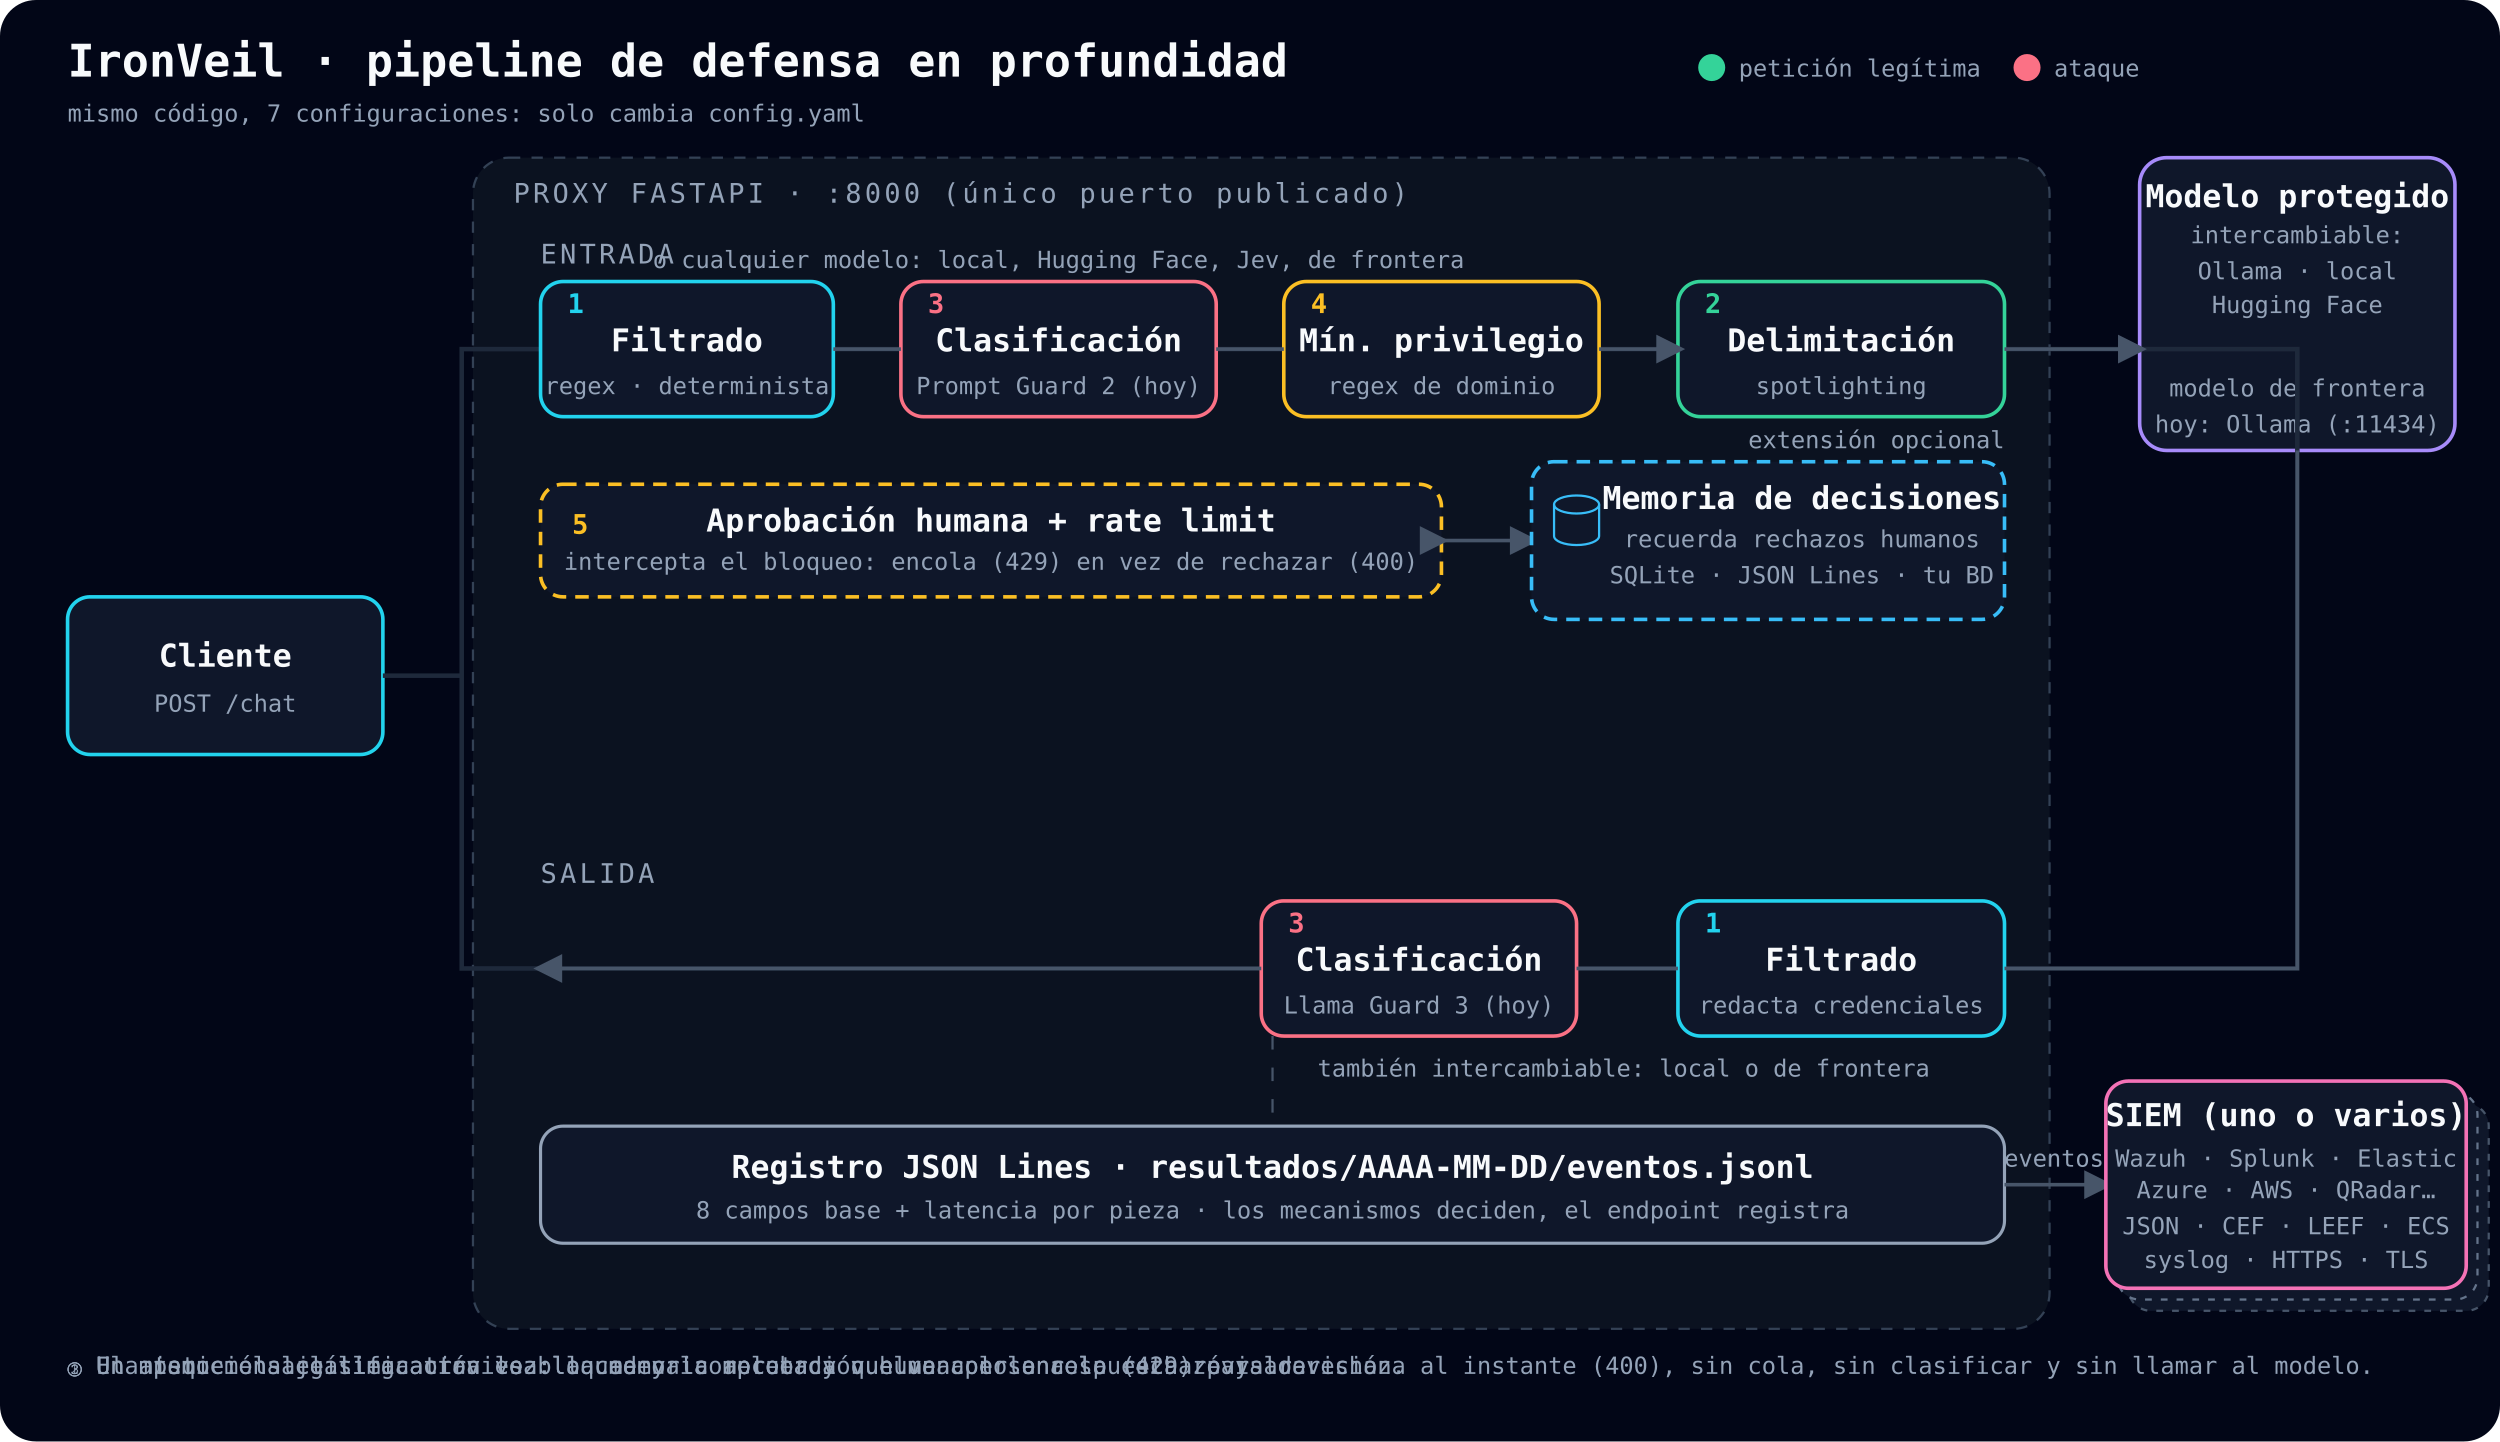
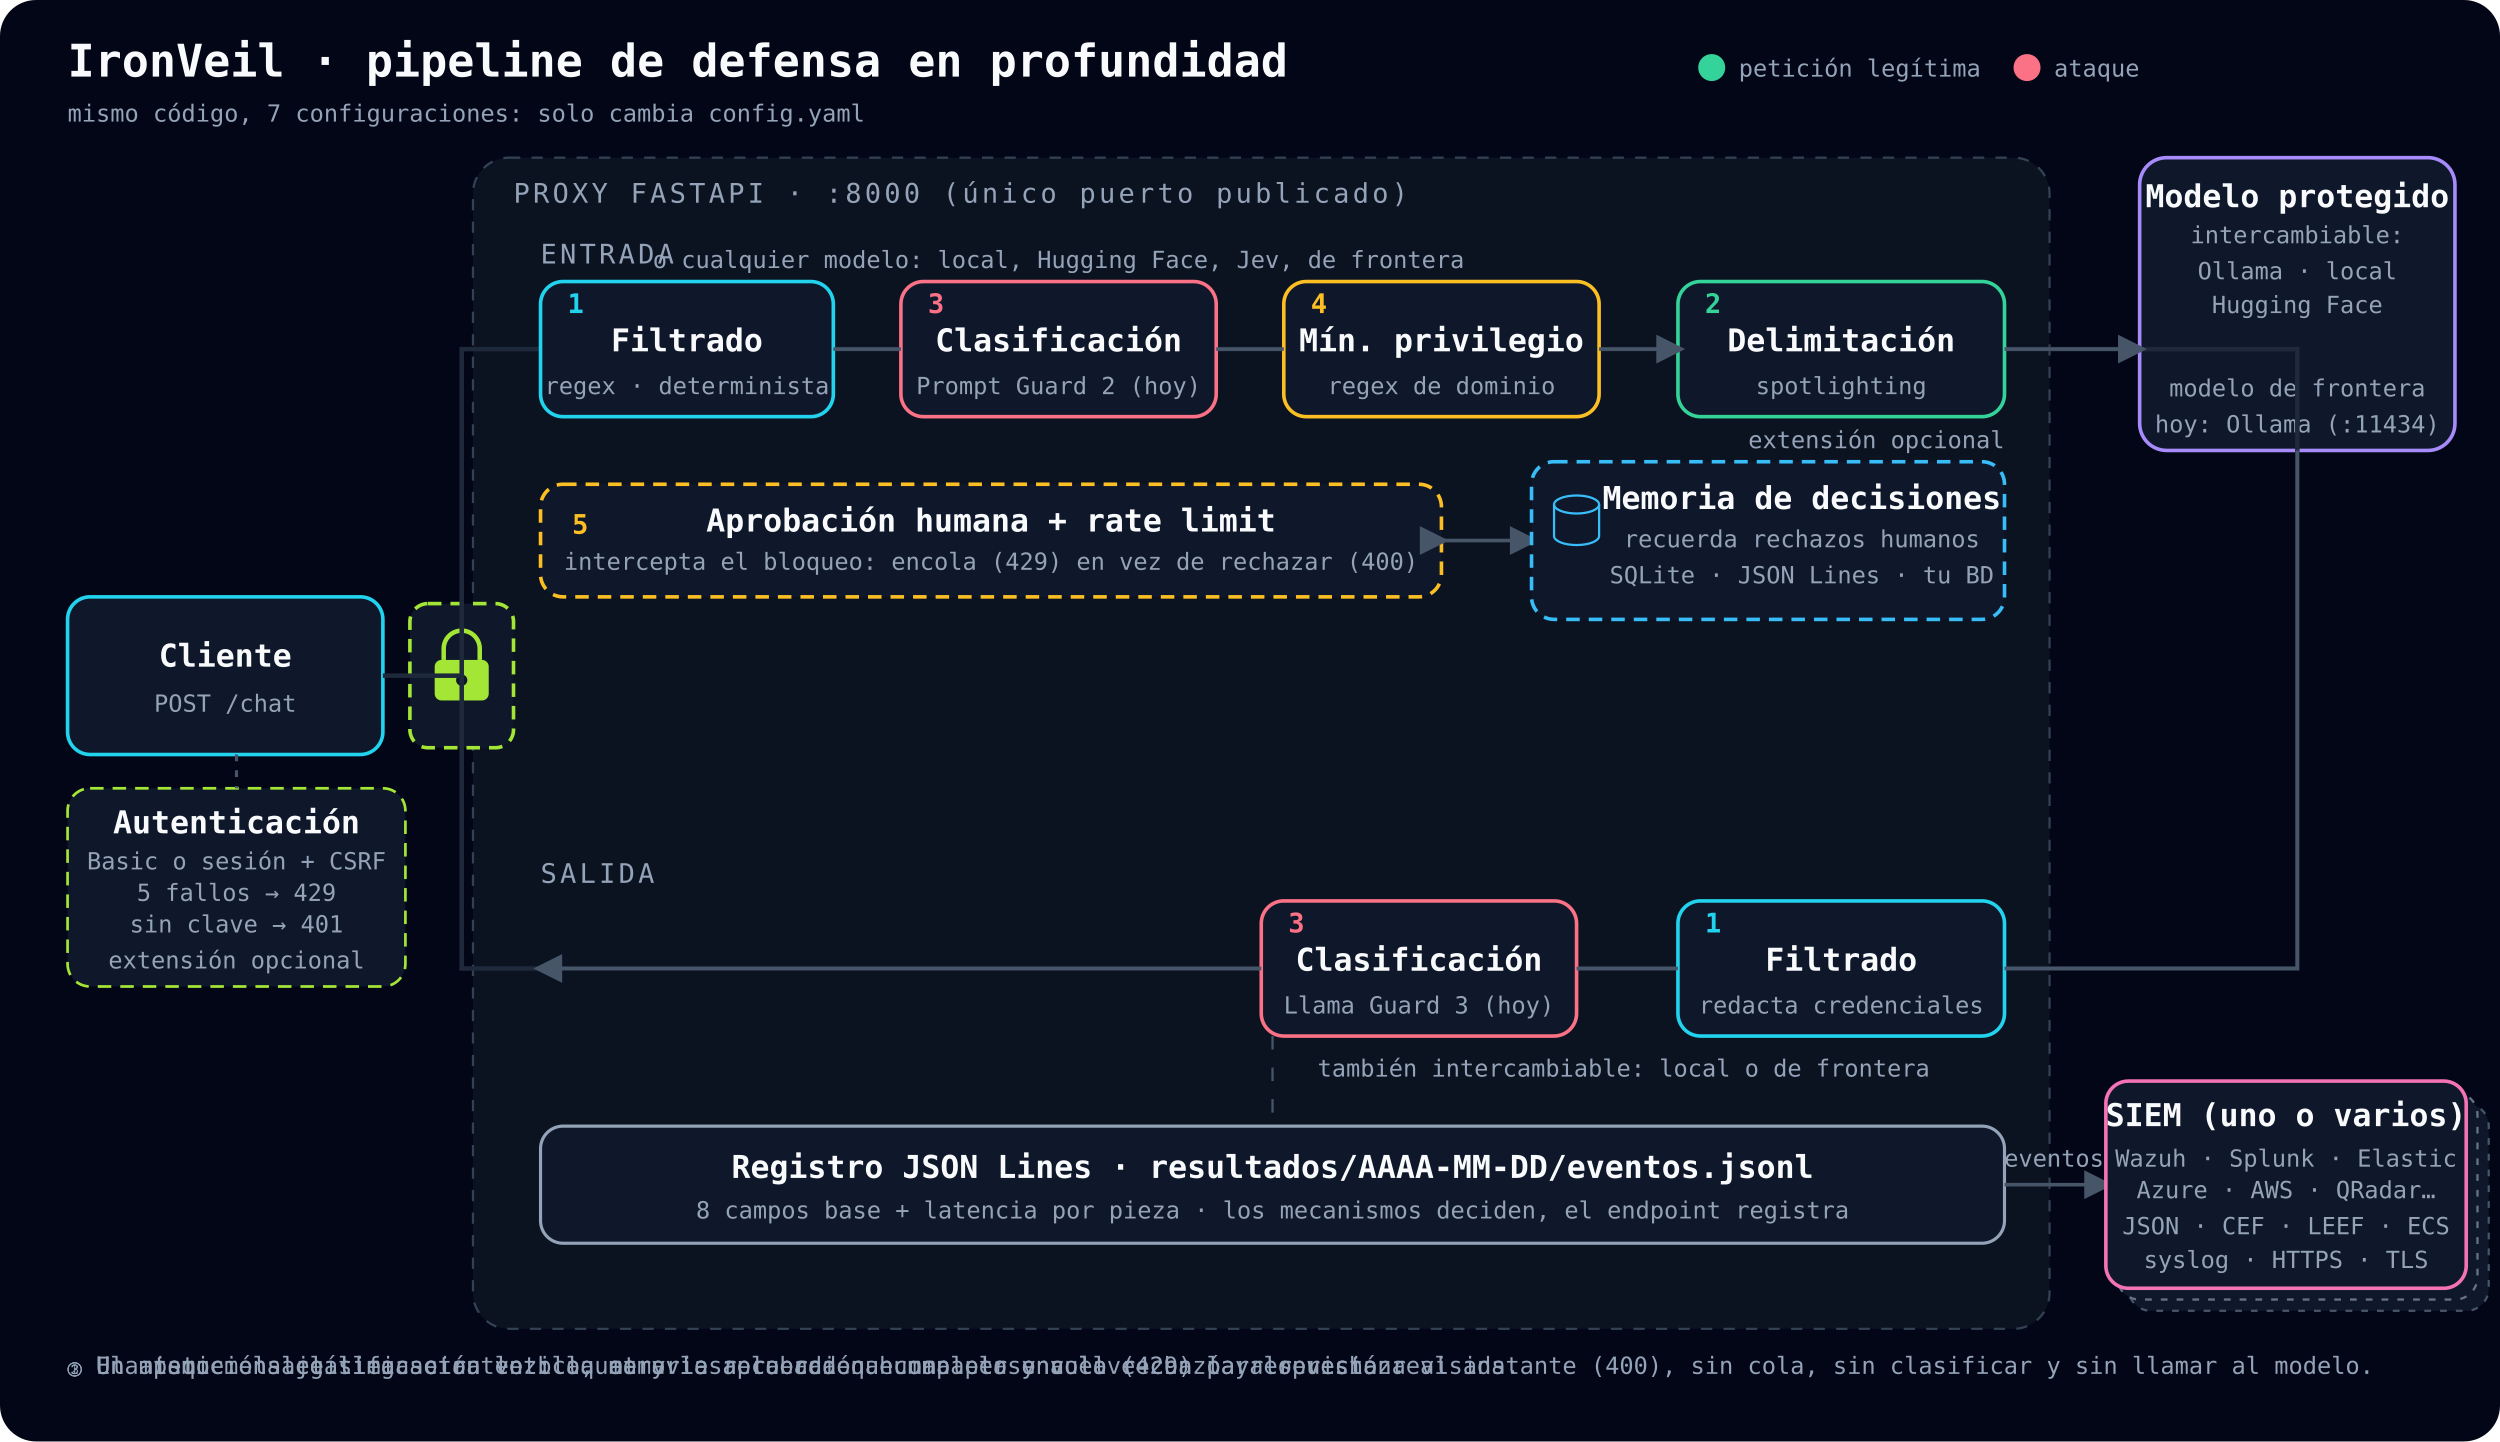
<svg xmlns="http://www.w3.org/2000/svg" viewBox="0 0 1110 640" width="1110" height="640" role="img" aria-labelledby="t d">
  <style>
 text{font-family:ui-monospace,SFMono-Regular,Menlo,Consolas,"JetBrains Mono",monospace}
 .t{font-size:14px;font-weight:700;fill:#f8fafc} .s{font-size:10.5px;fill:#94a3b8} .num{font-size:12px;font-weight:700}
 .h{font-size:12px;fill:#94a3b8;letter-spacing:.12em} .big{font-size:20px;font-weight:700;fill:#f8fafc}
 .flujo{stroke-dasharray:6 8;animation:marcha 1.2s linear infinite}
 @keyframes marcha{to{stroke-dashoffset:-14}}
 @media (prefers-reduced-motion:reduce){.flujo{animation:none}}
</style>
  <defs>
    <marker id="p" markerWidth="8" markerHeight="8" refX="6" refY="4" orient="auto">
      <path d="M0,0 L8,4 L0,8 z" fill="#475569" />
    </marker>
    <filter id="g" x="-50%" y="-50%" width="200%" height="200%">
      <feGaussianBlur stdDeviation="3" />
    </filter>
  </defs>
  <rect width="1110" height="640" rx="16" fill="#020617" />
  <text x="30" y="34" class="big">IronVeil · pipeline de defensa en profundidad</text>
  <text x="30" y="54" class="s">mismo código, 7 configuraciones: solo cambia config.yaml</text>
  <circle cx="760" cy="30" r="6" fill="#34d399" />
  <text x="772" y="34" class="s">petición legítima</text>
  <circle cx="900" cy="30" r="6" fill="#fb7185" />
  <text x="912" y="34" class="s">ataque</text>
  <rect x="210" y="70" width="700" height="520" rx="16" fill="#0b1220" stroke="#334155" stroke-dasharray="5 5" />
  <text x="228" y="90" class="h">PROXY FASTAPI · :8000 (único puerto publicado)</text>
  <text x="240" y="117" class="h" font-size="10">ENTRADA</text>
  <rect x="30" y="265" width="140" height="70" rx="10" fill="#0f172a" stroke="#22d3ee" stroke-width="1.6" />
  <text x="100" y="296" text-anchor="middle" class="t">Cliente</text>
  <text x="100" y="316" text-anchor="middle" class="s">POST /chat</text>
+   <g>
+     <rect x="182" y="268" width="46" height="64" rx="8" fill="#0f172a" stroke="#a3e635" stroke-width="1.6" stroke-dasharray="6 4" />
+     <path d="M197,293 L197,288 A8,8 0 0 1 213,288 L213,293" fill="none" stroke="#a3e635" stroke-width="2" />
+     <rect x="193" y="293" width="24" height="18" rx="3" fill="#a3e635" />
+     <circle cx="205" cy="302" r="2.5" fill="#0f172a" />
+   </g>
+   <rect x="182" y="268" width="46" height="64" rx="8" fill="#a3e635" opacity="0">
+     <animate attributeName="opacity" dur="30s" repeatCount="indefinite" values="0;0;0.5;0;0" keyTimes="0;0.01;0.02;0.06;1" />
+   </rect>
+   <rect x="182" y="268" width="46" height="64" rx="8" fill="#a3e635" opacity="0">
+     <animate attributeName="opacity" dur="30s" repeatCount="indefinite" values="0;0;0.5;0;0" keyTimes="0;0.41;0.42;0.46;1" />
+   </rect>
+   <rect x="182" y="268" width="46" height="64" rx="8" fill="#a3e635" opacity="0">
+     <animate attributeName="opacity" dur="30s" repeatCount="indefinite" values="0;0;0.5;0;0" keyTimes="0;0.69;0.7;0.74;1" />
+   </rect>
+   <g>
+     <rect x="30" y="350" width="150" height="88" rx="10" fill="#0f172a" stroke="#a3e635" stroke-width="1.2" stroke-dasharray="6 4" />
+     <text x="105" y="370" text-anchor="middle" class="t" font-size="12" fill="#a3e635">Autenticación</text>
+     <text x="105" y="386" text-anchor="middle" class="s" font-size="9.5">Basic o sesión + CSRF</text>
+     <text x="105" y="400" text-anchor="middle" class="s" font-size="9.5">5 fallos → 429</text>
+     <text x="105" y="414" text-anchor="middle" class="s" font-size="9.5">sin clave → 401</text>
+     <text x="105" y="430" text-anchor="middle" class="s" font-size="8.5" fill="#a3e635">extensión opcional</text>
+   </g>
+   <path d="M105,335 L105,350" stroke="#475569" stroke-width="1.4" stroke-dasharray="3 4" />
  <rect x="950" y="70" width="140" height="130" rx="12" fill="#0f172a" stroke="#a78bfa" stroke-width="1.6" />
  <text x="1020" y="92" text-anchor="middle" class="t" font-size="12.5">Modelo protegido</text>
  <text x="1020" y="108" text-anchor="middle" class="s">intercambiable:</text>
  <text x="1020" y="124" text-anchor="middle" class="s" fill="#c4b5fd">Ollama · local</text>
  <text x="1020" y="139" text-anchor="middle" class="s" fill="#c4b5fd">Hugging Face</text>
  <text x="1020" y="176" text-anchor="middle" class="s" fill="#c4b5fd">modelo de frontera</text>
  <text x="1020" y="192" text-anchor="middle" class="s">hoy: Ollama (:11434)</text>
  <rect x="950" y="70" width="140" height="130" rx="12" fill="#a78bfa" opacity="0">
    <animate attributeName="opacity" dur="30s" repeatCount="indefinite" values="0;0;0.4;0;0" keyTimes="0;0.149;0.163;0.196;1" />
  </rect>
  <path d="M170,300 L205,300 L205,155 L1020,155 L1020,430 L205,430 L205,300 L170,300" fill="none" stroke="#1e293b" stroke-width="2" />
  <g>
    <rect x="240" y="125" width="130" height="60" rx="10" fill="#0f172a" stroke="#22d3ee" stroke-width="1.6" />
    <text x="252" y="139" class="num" fill="#22d3ee" font-size="10">1</text>
    <text x="305.0" y="156.0" text-anchor="middle" class="t">Filtrado</text>
    <text x="305.0" y="175" text-anchor="middle" class="s">regex · determinista</text>
  </g>
  <g>
    <rect x="400" y="125" width="140" height="60" rx="10" fill="#0f172a" stroke="#fb7185" stroke-width="1.6" />
    <text x="412" y="139" class="num" fill="#fb7185" font-size="10">3</text>
    <text x="470.0" y="156.0" text-anchor="middle" class="t">Clasificación</text>
    <text x="470.0" y="175" text-anchor="middle" class="s">Prompt Guard 2 (hoy)</text>
  </g>
  <text x="470" y="119" text-anchor="middle" class="s" font-size="9.5" fill="#fda4af">o cualquier modelo: local, Hugging Face, Jev, de frontera</text>
  <g>
    <rect x="570" y="125" width="140" height="60" rx="10" fill="#0f172a" stroke="#fbbf24" stroke-width="1.6" />
    <text x="582" y="139" class="num" fill="#fbbf24" font-size="10">4</text>
    <text x="640.0" y="156.0" text-anchor="middle" class="t">Mín. privilegio</text>
    <text x="640.0" y="175" text-anchor="middle" class="s">regex de dominio</text>
  </g>
  <g>
    <rect x="745" y="125" width="145" height="60" rx="10" fill="#0f172a" stroke="#34d399" stroke-width="1.6" />
    <text x="757" y="139" class="num" fill="#34d399" font-size="10">2</text>
    <text x="817.5" y="156.0" text-anchor="middle" class="t">Delimitación</text>
    <text x="817.5" y="175" text-anchor="middle" class="s">spotlighting</text>
  </g>
  <rect x="240" y="125" width="130" height="60" rx="10" fill="#22d3ee" opacity="0">
    <animate attributeName="opacity" dur="30s" repeatCount="indefinite" values="0;0;0.4;0;0" keyTimes="0;0.034;0.047;0.081;1" />
  </rect>
  <rect x="400" y="125" width="140" height="60" rx="10" fill="#fb7185" opacity="0">
    <animate attributeName="opacity" dur="30s" repeatCount="indefinite" values="0;0;0.4;0;0" keyTimes="0;0.061;0.074;0.107;1" />
  </rect>
  <rect x="570" y="125" width="140" height="60" rx="10" fill="#fbbf24" opacity="0">
    <animate attributeName="opacity" dur="30s" repeatCount="indefinite" values="0;0;0.4;0;0" keyTimes="0;0.088;0.101;0.135;1" />
  </rect>
  <rect x="745" y="125" width="145" height="60" rx="10" fill="#34d399" opacity="0">
    <animate attributeName="opacity" dur="30s" repeatCount="indefinite" values="0;0;0.4;0;0" keyTimes="0;0.117;0.13;0.163;1" />
  </rect>
  <rect x="400" y="125" width="140" height="60" rx="10" fill="#fb7185" opacity="0">
    <animate attributeName="opacity" dur="30s" repeatCount="indefinite" values="0;0;0.4;0;0" keyTimes="0;0.555;0.569;0.602;1" />
  </rect>
  <path d="M370,155 L400,155 M540,155 L570,155 M710,155 L745,155" stroke="#475569" stroke-width="1.6" marker-end="url(#p)" fill="none" />
  <rect x="240" y="215" width="400" height="50" rx="10" fill="#0f172a" stroke="#fbbf24" stroke-width="1.6" stroke-dasharray="6 4" />
  <text x="254" y="237" class="num" fill="#fbbf24">5</text>
  <text x="440" y="236" text-anchor="middle" class="t">Aprobación humana + rate limit</text>
  <text x="440" y="253" text-anchor="middle" class="s" font-size="10">intercepta el bloqueo: encola (429) en vez de rechazar (400)</text>
  <rect x="240" y="215" width="400" height="50" rx="10" fill="#fbbf24" opacity="0">
    <animate attributeName="opacity" dur="30s" repeatCount="indefinite" values="0;0;0.4;0;0" keyTimes="0;0.587;0.6;0.633;1" />
  </rect>
  <path d="M640,240 L680,240" stroke="#475569" stroke-width="1.6" marker-start="url(#p)" marker-end="url(#p)" fill="none" />
  <g>
    <rect x="680" y="205" width="210" height="70" rx="10" fill="#0f172a" stroke="#38bdf8" stroke-width="1.6" stroke-dasharray="6 4" />
    <ellipse cx="700" cy="224" rx="10" ry="4" fill="none" stroke="#38bdf8" />
    <path d="M690,224 L690,238 A10,4 0 0 0 710,238 L710,224" fill="none" stroke="#38bdf8" />
    <text x="800" y="226" text-anchor="middle" class="t" font-size="12">Memoria de decisiones</text>
    <text x="800" y="243" text-anchor="middle" class="s">recuerda rechazos humanos</text>
    <text x="800" y="259" text-anchor="middle" class="s">SQLite · JSON Lines · tu BD</text>
  </g>
  <text x="890" y="199" text-anchor="end" class="s" font-size="8.5" fill="#38bdf8">extensión opcional</text>
  <rect x="680" y="205" width="210" height="70" rx="10" fill="#38bdf8" opacity="0">
    <animate attributeName="opacity" dur="30s" repeatCount="indefinite" values="0;0;0.4;0;0;0.4;0;0" keyTimes="0;0.59;0.605;0.645;0.77;0.8;0.86;1" />
  </rect>
  <g opacity="0">
    <text x="785" y="292" text-anchor="middle" class="s" font-size="9.5" fill="#7dd3fc">la persona rechaza → se guarda</text>
    <animate attributeName="opacity" dur="30s" repeatCount="indefinite" values="0;0;1;1;0;0" keyTimes="0;0.59;0.6;0.645;0.655;1" />
  </g>
  <path d="M890,155 L950,155" stroke="#475569" stroke-width="1.6" marker-end="url(#p)" />
  <text x="240" y="392" class="h">SALIDA</text>
  <g>
    <rect x="560" y="400" width="140" height="60" rx="10" fill="#0f172a" stroke="#fb7185" stroke-width="1.6" />
    <text x="572" y="414" class="num" fill="#fb7185" font-size="10">3</text>
    <text x="630.0" y="431.0" text-anchor="middle" class="t">Clasificación</text>
    <text x="630.0" y="450" text-anchor="middle" class="s">Llama Guard 3 (hoy)</text>
  </g>
  <text x="585" y="478" class="s" font-size="9.5" fill="#fda4af">también intercambiable: local o de frontera</text>
  <g>
    <rect x="745" y="400" width="145" height="60" rx="10" fill="#0f172a" stroke="#22d3ee" stroke-width="1.6" />
    <text x="757" y="414" class="num" fill="#22d3ee" font-size="10">1</text>
    <text x="817.5" y="431.0" text-anchor="middle" class="t">Filtrado</text>
    <text x="817.5" y="450" text-anchor="middle" class="s">redacta credenciales</text>
  </g>
  <rect x="560" y="400" width="140" height="60" rx="10" fill="#fb7185" opacity="0">
    <animate attributeName="opacity" dur="30s" repeatCount="indefinite" values="0;0;0.4;0;0" keyTimes="0;0.258;0.272;0.305;1" />
  </rect>
  <rect x="745" y="400" width="145" height="60" rx="10" fill="#22d3ee" opacity="0">
    <animate attributeName="opacity" dur="30s" repeatCount="indefinite" values="0;0;0.4;0;0" keyTimes="0;0.228;0.242;0.275;1" />
  </rect>
  <path d="M1020,200 L1020,430 L890,430 M745,430 L700,430 M560,430 L240,430" stroke="#475569" stroke-width="1.6" fill="none" marker-end="url(#p)" />
  <rect x="240" y="500" width="650" height="52" rx="10" fill="#0f172a" stroke="#94a3b8" stroke-width="1.4" />
  <text x="565" y="523" text-anchor="middle" class="t">Registro JSON Lines · resultados/AAAA-MM-DD/eventos.jsonl</text>
  <text x="565" y="541" text-anchor="middle" class="s">8 campos base + latencia por pieza · los mecanismos deciden, el endpoint registra</text>
  <path d="M565,460 L565,500" stroke="#475569" stroke-dasharray="3 5" class="flujo" />
  <g>
-     <text x="30" y="610" class="s" fill="#34d399">① Una petición legítima atraviesa la cadena completa y vuelve con la respuesta revisada.</text>
+     <text x="30" y="610" class="s" fill="#34d399">① Una petición legítima se autentica, atraviesa la cadena completa y vuelve con la respuesta revisada.</text>
    <animate attributeName="opacity" dur="30s" repeatCount="indefinite" values="0;1;1;0;0" keyTimes="0;0.007;0.353;0.363;1" />
  </g>
  <g>
    <text x="30" y="610" class="s" fill="#fb7185">② Un ataque: la clasificación lo bloquea y la aprobación humana lo encola (429) para revisión.</text>
    <animate attributeName="opacity" dur="30s" repeatCount="indefinite" values="0;0;1;1;0;0" keyTimes="0;0.4;0.413;0.647;0.66;1" />
  </g>
  <g opacity="0">
    <circle r="9" fill="#34d399" filter="url(#g)" opacity=".8" />
    <circle r="6" fill="#34d399" />
    <animateMotion dur="30s" repeatCount="indefinite" path="M170,300 L205,300 L205,155 L1020,155 L1020,430 L205,430 L205,300 L170,300" keyPoints="0;1;1" keyTimes="0;0.367;1" calcMode="linear" />
    <animate attributeName="opacity" dur="30s" repeatCount="indefinite" values="0;1;1;0;0" keyTimes="0;0.003;0.363;0.373;1" />
  </g>
  <g opacity="0">
    <circle r="9" fill="#fb7185" filter="url(#g)" opacity=".8" />
    <circle r="6" fill="#fb7185" />
    <animateMotion dur="30s" repeatCount="indefinite" path="M170,300 L205,300 L205,155 L470,155 L470,240" keyPoints="0;0;1;1" keyTimes="0;0.4;0.6;1" calcMode="linear" />
    <animate attributeName="opacity" dur="30s" repeatCount="indefinite" values="0;1;1;0.9;0;0" keyTimes="0;0.403;0.6;0.627;0.64;1" />
  </g>
  <g opacity="0">
    <rect x="492" y="190" width="185" height="22" rx="6" fill="#7f1d1d" stroke="#fb7185" />
    <text x="584" y="205" text-anchor="middle" class="s" fill="#fecaca">unsafe → bloqueo en entrada</text>
    <animate attributeName="opacity" dur="30s" repeatCount="indefinite" values="0;0;1;1;0;0" keyTimes="0;0.569;0.576;0.647;0.657;1" />
  </g>
  <g>
    <text x="30" y="610" class="s" fill="#38bdf8">③ El mismo mensaje llega otra vez: la memoria recuerda que una persona lo rechazó y lo rechaza al instante (400), sin cola, sin clasificar y sin llamar al modelo.</text>
    <animate attributeName="opacity" dur="30s" repeatCount="indefinite" values="0;0;1;1;0;0" keyTimes="0;0.67;0.68;0.97;0.985;1" />
  </g>
  <g opacity="0">
    <circle r="9" fill="#fb7185" filter="url(#g)" opacity=".8" />
    <circle r="6" fill="#fb7185" />
    <animateMotion dur="30s" repeatCount="indefinite" path="M170,300 L800,300 L800,280 L800,300 L170,300" keyPoints="0;0;0.5;0.5;1;1" keyTimes="0;0.68;0.80;0.84;0.93;1" calcMode="linear" />
    <animate attributeName="opacity" dur="30s" repeatCount="indefinite" values="0;0;1;1;0;0" keyTimes="0;0.68;0.69;0.93;0.94;1" />
  </g>
  <g opacity="0">
    <rect x="330" y="316" width="400" height="24" rx="6" fill="#0c4a6e" stroke="#38bdf8" />
    <text x="530" y="332" text-anchor="middle" class="s" fill="#bae6fd">ya rechazado por una persona → 400 al instante</text>
    <animate attributeName="opacity" dur="30s" repeatCount="indefinite" values="0;0;1;1;0;0" keyTimes="0;0.8;0.81;0.96;0.97;1" />
  </g>
  <path d="M890,526 L935,526" stroke="#475569" stroke-width="1.6" marker-end="url(#p)" fill="none" />
  <text x="912" y="518" text-anchor="middle" class="s" font-size="8.5">eventos</text>
  <g>
    <rect x="945" y="490" width="160" height="92" rx="10" fill="#0f172a" stroke="#475569" stroke-dasharray="3 4" />
    <rect x="940" y="485" width="160" height="92" rx="10" fill="#0f172a" stroke="#64748b" stroke-dasharray="3 4" />
    <rect x="935" y="480" width="160" height="92" rx="10" fill="#0f172a" stroke="#f472b6" stroke-width="1.6" />
    <text x="1015" y="500" text-anchor="middle" class="t" font-size="12">SIEM (uno o varios)</text>
    <text x="1015" y="518" text-anchor="middle" class="s" font-size="9.5">Wazuh · Splunk · Elastic</text>
    <text x="1015" y="532" text-anchor="middle" class="s" font-size="9.5">Azure · AWS · QRadar…</text>
    <text x="1015" y="548" text-anchor="middle" class="s" font-size="9.5" fill="#f9a8d4">JSON · CEF · LEEF · ECS</text>
    <text x="1015" y="563" text-anchor="middle" class="s" font-size="9.5">syslog · HTTPS · TLS</text>
  </g>
  <rect x="935" y="480" width="160" height="92" rx="10" fill="#34d399" opacity="0">
    <animate attributeName="opacity" dur="30s" repeatCount="indefinite" values="0;0;0.4;0;0" keyTimes="0;0.42;0.432;0.45;1" />
  </rect>
  <rect x="935" y="480" width="160" height="92" rx="10" fill="#fb7185" opacity="0">
    <animate attributeName="opacity" dur="30s" repeatCount="indefinite" values="0;0;0.4;0;0" keyTimes="0;0.69;0.702;0.72;1" />
  </rect>
  <rect x="935" y="480" width="160" height="92" rx="10" fill="#fb7185" opacity="0">
    <animate attributeName="opacity" dur="30s" repeatCount="indefinite" values="0;0;0.4;0;0" keyTimes="0;0.98;0.992;1.0;1" />
  </rect>
  <g opacity="0">
    <text x="1015" y="596" text-anchor="middle" class="s" font-size="9" fill="#34d399">evento normal → SIEM</text>
    <animate attributeName="opacity" dur="30s" repeatCount="indefinite" values="0;0;1;1;0;0" keyTimes="0;0.42;0.430;0.445;0.455;1" />
  </g>
  <g opacity="0">
    <text x="1015" y="596" text-anchor="middle" class="s" font-size="9" fill="#fb7185">ataque → alerta en el SIEM</text>
    <animate attributeName="opacity" dur="30s" repeatCount="indefinite" values="0;0;1;1;0;0" keyTimes="0;0.69;0.700;0.715;0.725;1" />
  </g>
  <g opacity="0">
    <text x="1015" y="596" text-anchor="middle" class="s" font-size="9" fill="#fb7185">ataque → alerta en el SIEM</text>
    <animate attributeName="opacity" dur="30s" repeatCount="indefinite" values="0;0;1;1;0;0" keyTimes="0;0.975;0.985;0.990;1.0;1" />
  </g>
  <g opacity="0">
    <circle r="5" fill="#34d399" filter="url(#g)" opacity=".8" />
    <circle r="3.5" fill="#34d399" />
    <animateMotion dur="30s" repeatCount="indefinite" path="M890,526 L935,526" keyPoints="0;0;1;1" keyTimes="0;0.38;0.42;1" calcMode="linear" />
    <animate attributeName="opacity" dur="30s" repeatCount="indefinite" values="0;0;1;1;0;0" keyTimes="0;0.38;0.381;0.419;0.42;1" />
  </g>
  <g opacity="0">
    <circle r="5" fill="#fb7185" filter="url(#g)" opacity=".8" />
    <circle r="3.5" fill="#fb7185" />
    <animateMotion dur="30s" repeatCount="indefinite" path="M890,526 L935,526" keyPoints="0;0;1;1" keyTimes="0;0.65;0.69;1" calcMode="linear" />
    <animate attributeName="opacity" dur="30s" repeatCount="indefinite" values="0;0;1;1;0;0" keyTimes="0;0.65;0.651;0.689;0.69;1" />
  </g>
  <g opacity="0">
    <circle r="5" fill="#fb7185" filter="url(#g)" opacity=".8" />
    <circle r="3.5" fill="#fb7185" />
    <animateMotion dur="30s" repeatCount="indefinite" path="M890,526 L935,526" keyPoints="0;0;1;1" keyTimes="0;0.94;0.98;1" calcMode="linear" />
    <animate attributeName="opacity" dur="30s" repeatCount="indefinite" values="0;0;1;1;0;0" keyTimes="0;0.94;0.941;0.979;0.98;1" />
  </g>
</svg>
